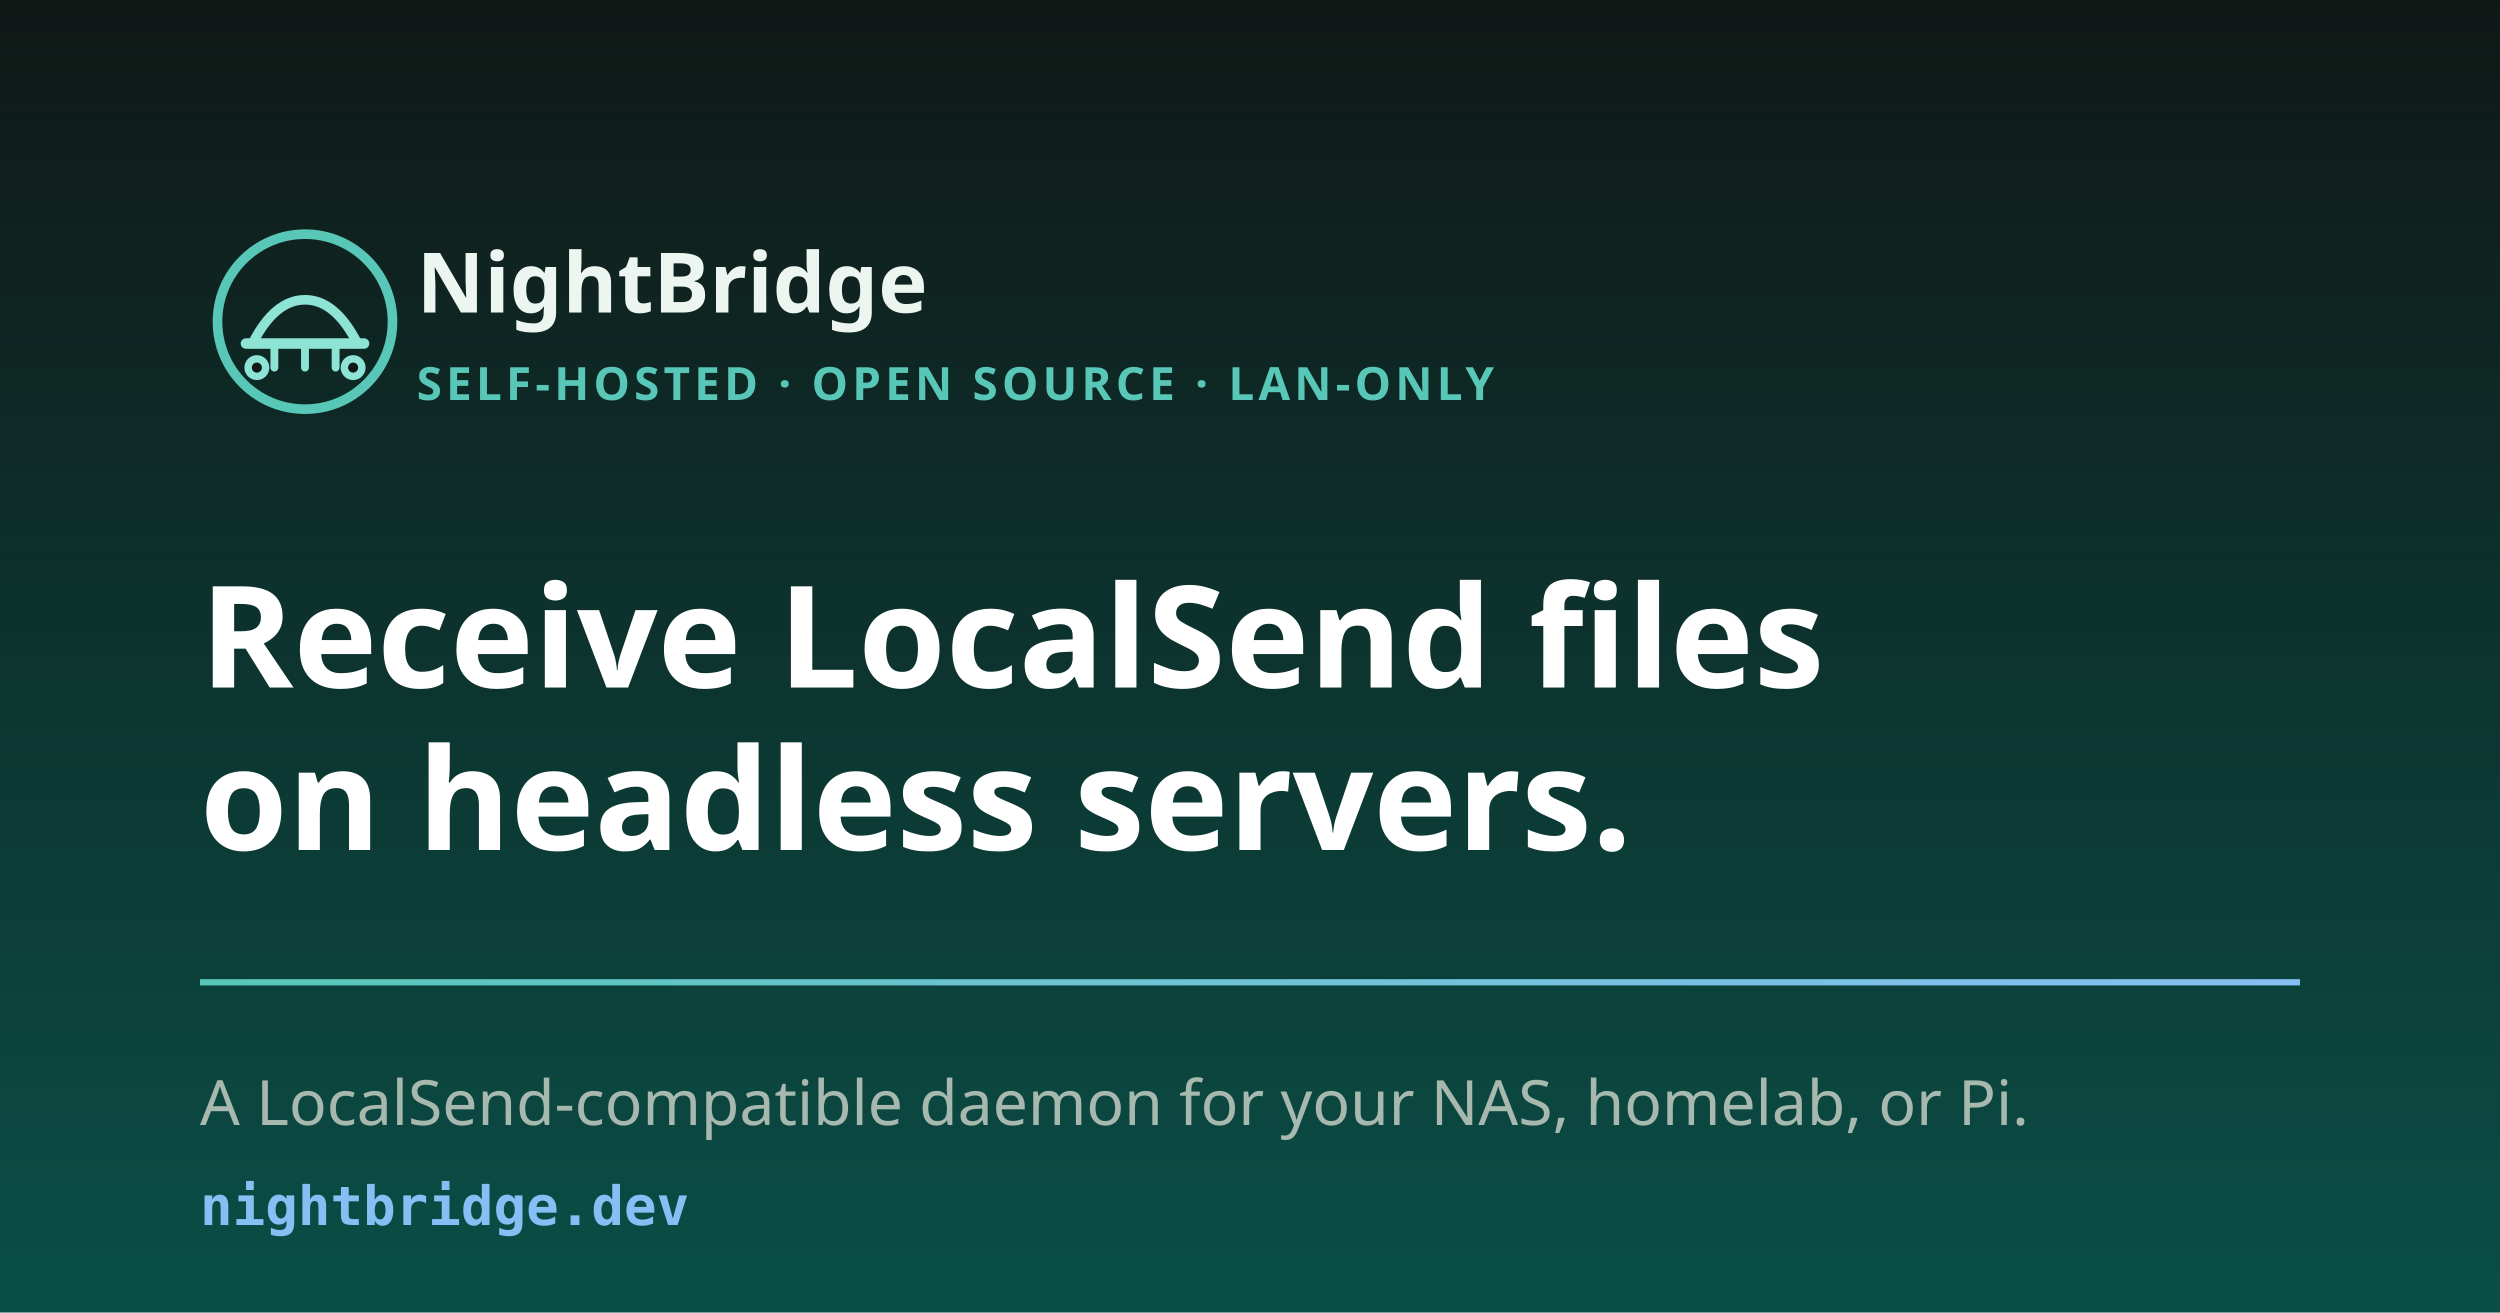
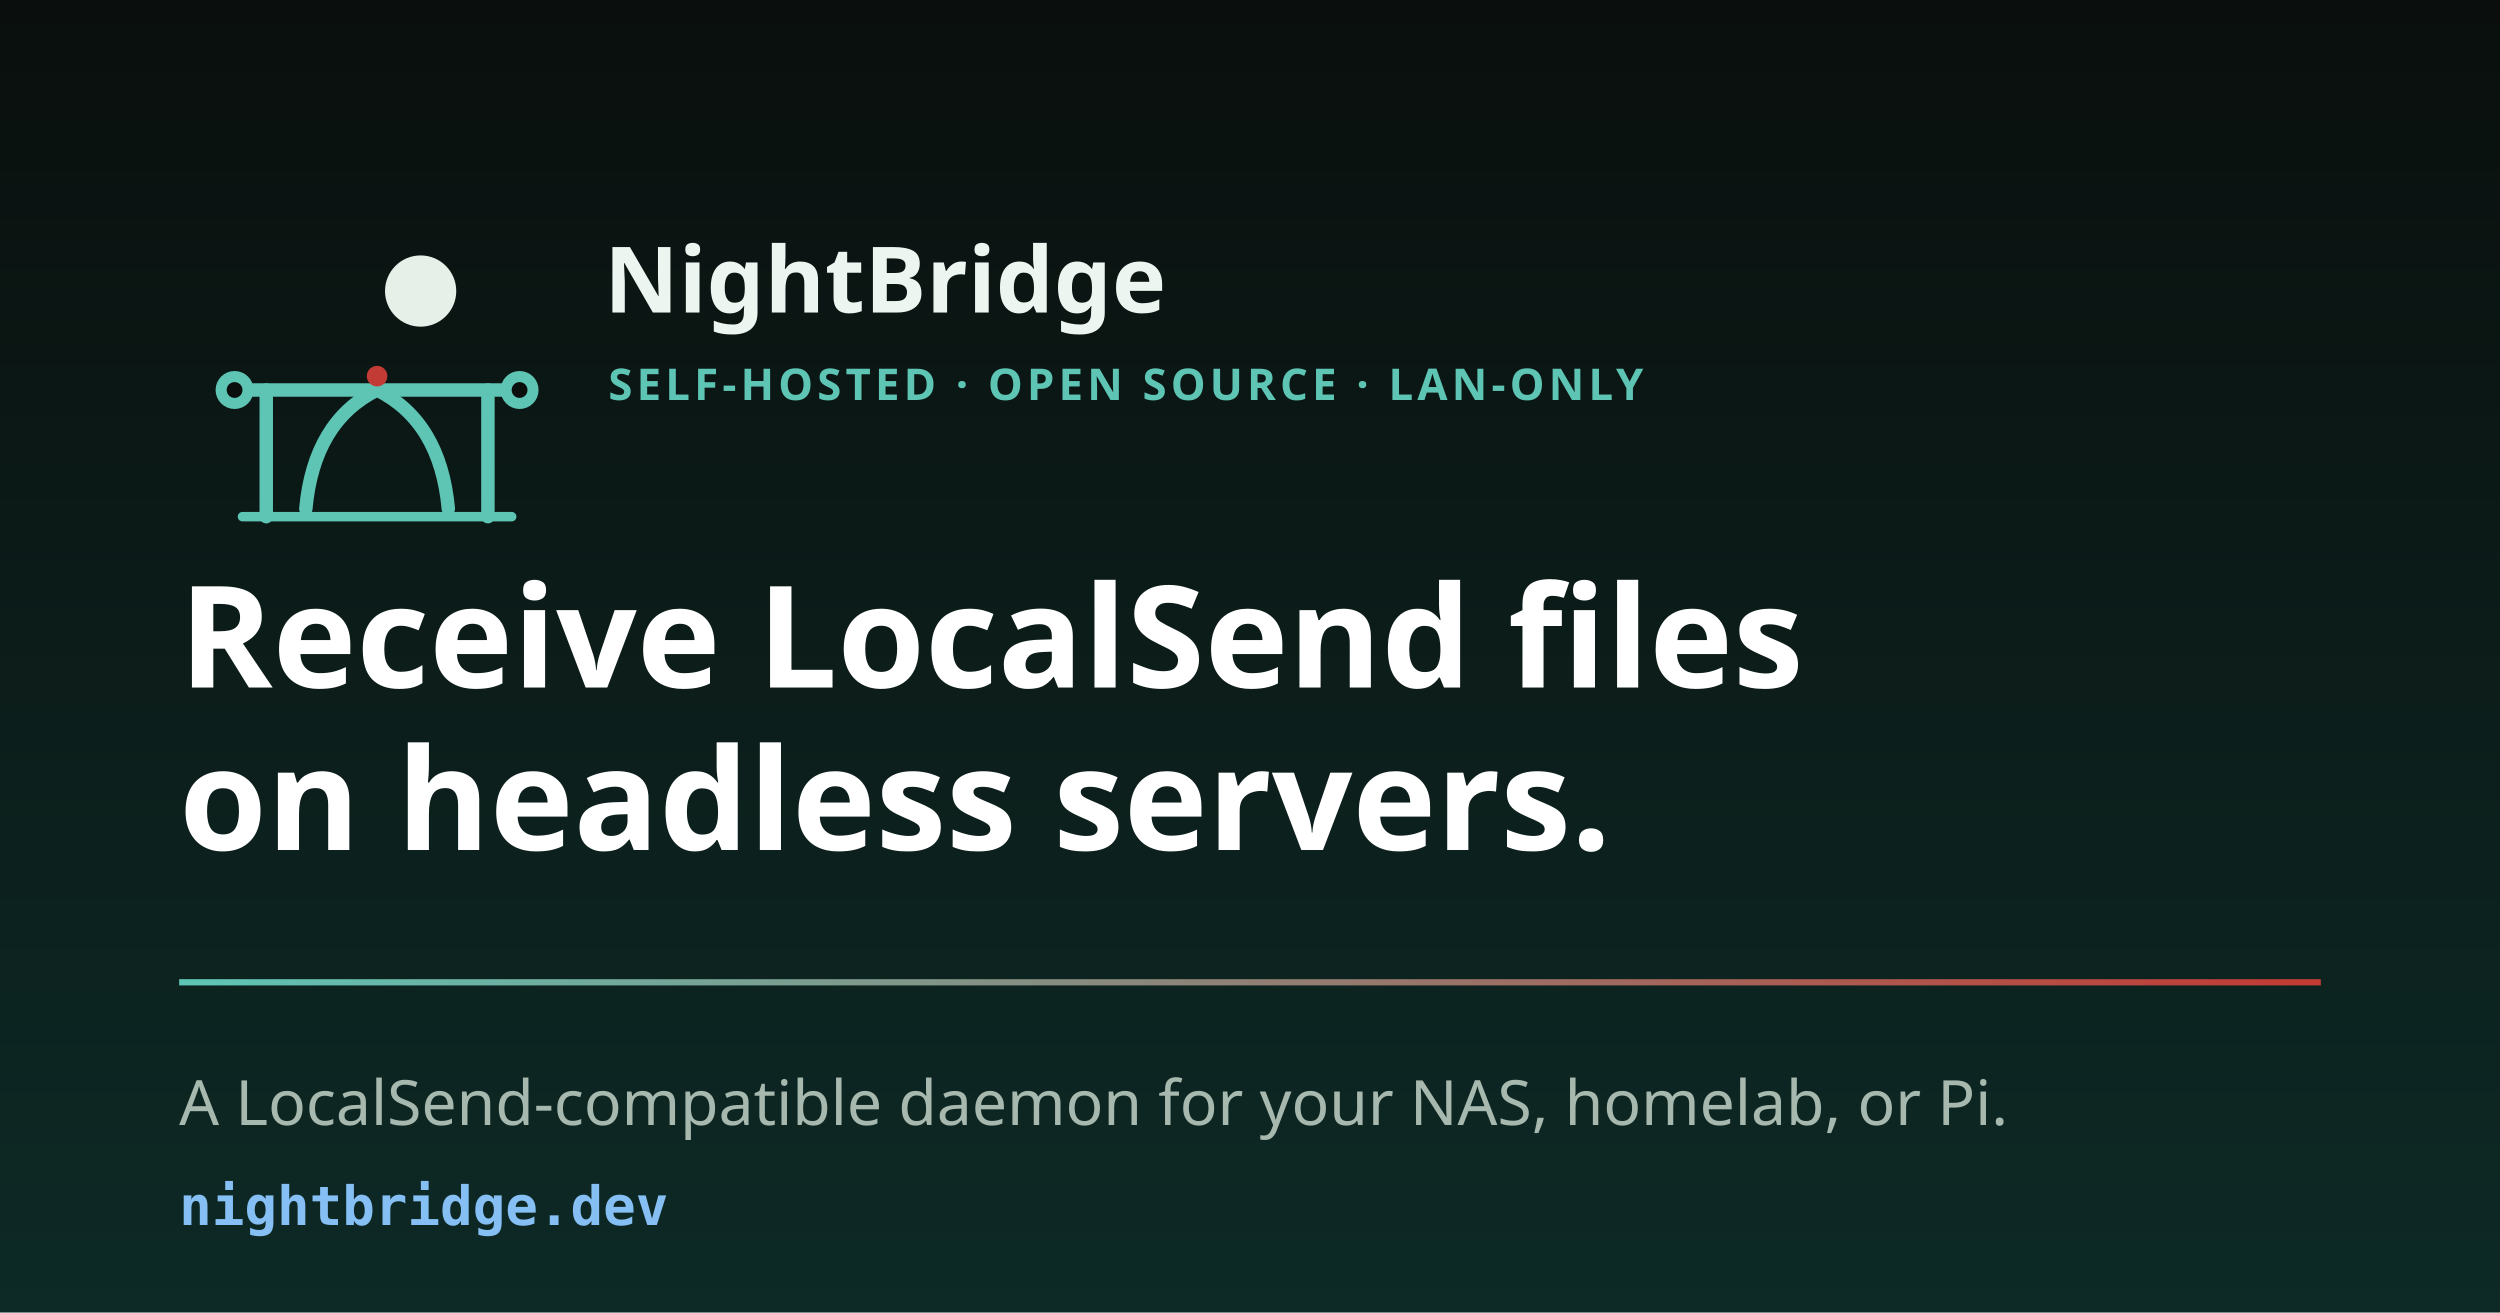
<svg xmlns="http://www.w3.org/2000/svg" width="1200" height="630" viewBox="0 0 1200 630" font-family="'IBM Plex Sans','Segoe UI',system-ui,sans-serif">
  <defs>
    <linearGradient id="bg" x1="0" y1="0" x2="0" y2="1">
-       <stop offset="0" stop-color="#101816" />
-       <stop offset="1" stop-color="#0a4f47" />
+       <stop offset="0" stop-color="#0a0f0d" />
+       <stop offset="1" stop-color="#0d2a26" />
    </linearGradient>
-     <linearGradient id="bridge" x1="0" y1="0" x2="1" y2="0">
-       <stop offset="0" stop-color="#58c7b7" />
-       <stop offset="1" stop-color="#86bff4" />
+     <linearGradient id="rule" x1="0" y1="0" x2="1" y2="0">
+       <stop offset="0" stop-color="#5ec5b5" />
+       <stop offset="1" stop-color="#c23b34" />
    </linearGradient>
  </defs>
  <rect width="1200" height="630" fill="url(#bg)" />
-   <g transform="translate(96,104) scale(2.1)">
-     <circle cx="24" cy="24" r="20" fill="none" stroke="#58c7b7" stroke-width="2.2" />
-     <path d="M12 29c3.4-6.7 7.4-10 12-10s8.6 3.3 12 10" fill="none" stroke="#8de3d4" stroke-linecap="round" stroke-linejoin="round" stroke-width="2.2" />
-     <path d="M10.5 29h27" fill="none" stroke="#8de3d4" stroke-linecap="round" stroke-width="2.4" />
-     <path d="M17 29v5.5" fill="none" stroke="#8de3d4" stroke-linecap="round" stroke-width="1.8" />
-     <path d="M24 29v5.5" fill="none" stroke="#8de3d4" stroke-linecap="round" stroke-width="1.8" />
-     <path d="M31 29v5.5" fill="none" stroke="#8de3d4" stroke-linecap="round" stroke-width="1.8" />
-     <circle cx="13" cy="34.5" r="2" fill="#101816" stroke="#8de3d4" stroke-width="1.7" />
-     <circle cx="35" cy="34.5" r="2" fill="#101816" stroke="#8de3d4" stroke-width="1.7" />
+   <g transform="translate(86,96) scale(1.9)">
+     <circle cx="61" cy="23" r="9" fill="#e7efe9" />
+     <g fill="none" stroke="#5ec5b5" stroke-width="3.4" stroke-linecap="round" stroke-linejoin="round">
+       <path d="M14 48 H86" />
+       <path d="M32 78 Q34 56 50 48 Q66 56 68 78" />
+       <path d="M22 48 V80 M78 48 V80" />
+       <path d="M16 80 H84" stroke-width="2.4" />
+     </g>
+     <circle cx="14" cy="48" r="3.4" fill="#0a0f0d" stroke="#5ec5b5" stroke-width="2.8" />
+     <circle cx="86" cy="48" r="3.4" fill="#0a0f0d" stroke="#5ec5b5" stroke-width="2.8" />
+     <circle cx="50" cy="44.5" r="2.6" fill="#c23b34" />
  </g>
-   <text x="200" y="150" fill="#edf5f0" font-size="40" font-weight="800">NightBridge</text>
-   <text x="200" y="192" fill="#58c7b7" font-size="22" font-weight="600" letter-spacing="2">SELF-HOSTED · OPEN SOURCE · LAN-ONLY</text>
-   <text x="96" y="330" fill="#ffffff" font-size="68" font-weight="800">Receive LocalSend files</text>
-   <text x="96" y="408" fill="#ffffff" font-size="68" font-weight="800">on headless servers.</text>
-   <rect x="96" y="470" width="1008" height="3" fill="url(#bridge)" />
-   <text x="96" y="540" fill="#a7b8ae" font-size="30" font-weight="500">A LocalSend-compatible daemon for your NAS, homelab, or Pi.</text>
-   <text x="96" y="588" fill="#86bff4" font-size="26" font-weight="600" font-family="'IBM Plex Mono',ui-monospace,monospace">nightbridge.dev</text>
+   <text x="290" y="150" fill="#edf5f0" font-size="44" font-weight="800">NightBridge</text>
+   <text x="292" y="192" fill="#5ec5b5" font-size="21" font-weight="600" letter-spacing="2">SELF-HOSTED · OPEN SOURCE · LAN-ONLY</text>
+   <text x="86" y="330" fill="#ffffff" font-size="68" font-weight="800">Receive LocalSend files</text>
+   <text x="86" y="408" fill="#ffffff" font-size="68" font-weight="800">on headless servers.</text>
+   <rect x="86" y="470" width="1028" height="3" fill="url(#rule)" />
+   <text x="86" y="540" fill="#a7b8ae" font-size="30" font-weight="500">A LocalSend-compatible daemon for your NAS, homelab, or Pi.</text>
+   <text x="86" y="588" fill="#86bff4" font-size="26" font-weight="600" font-family="'IBM Plex Mono',ui-monospace,monospace">nightbridge.dev</text>
</svg>
